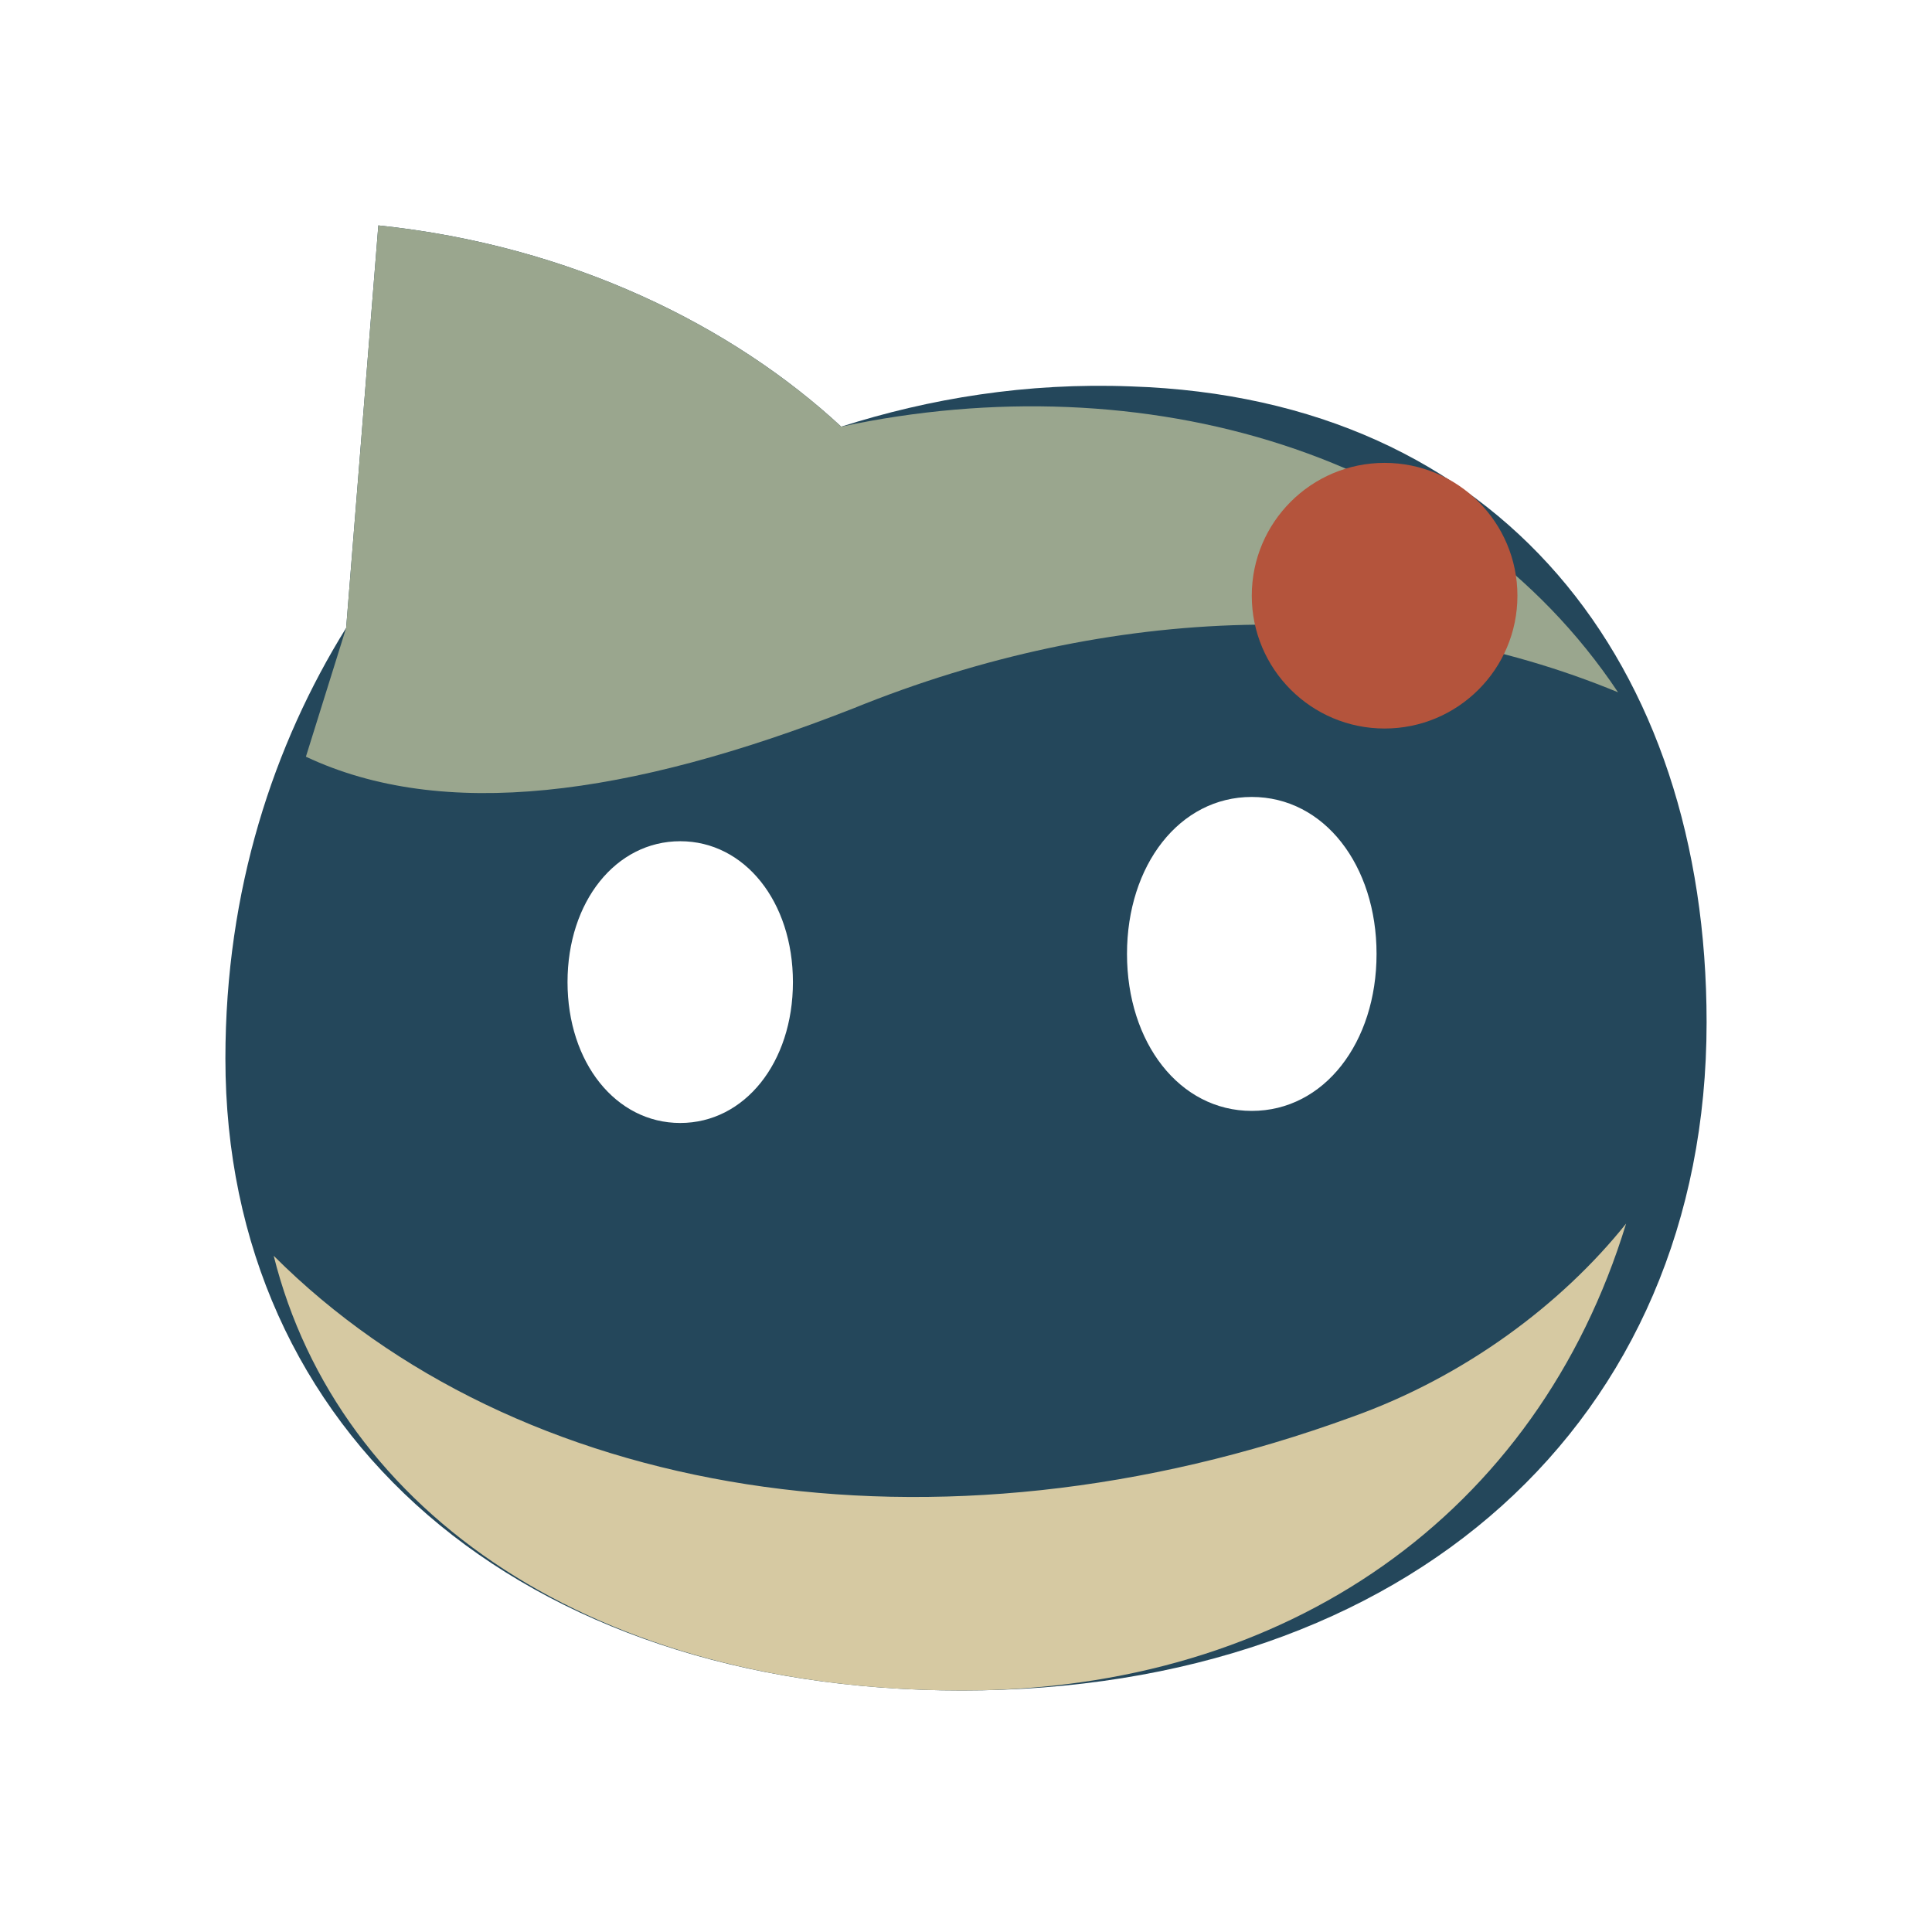
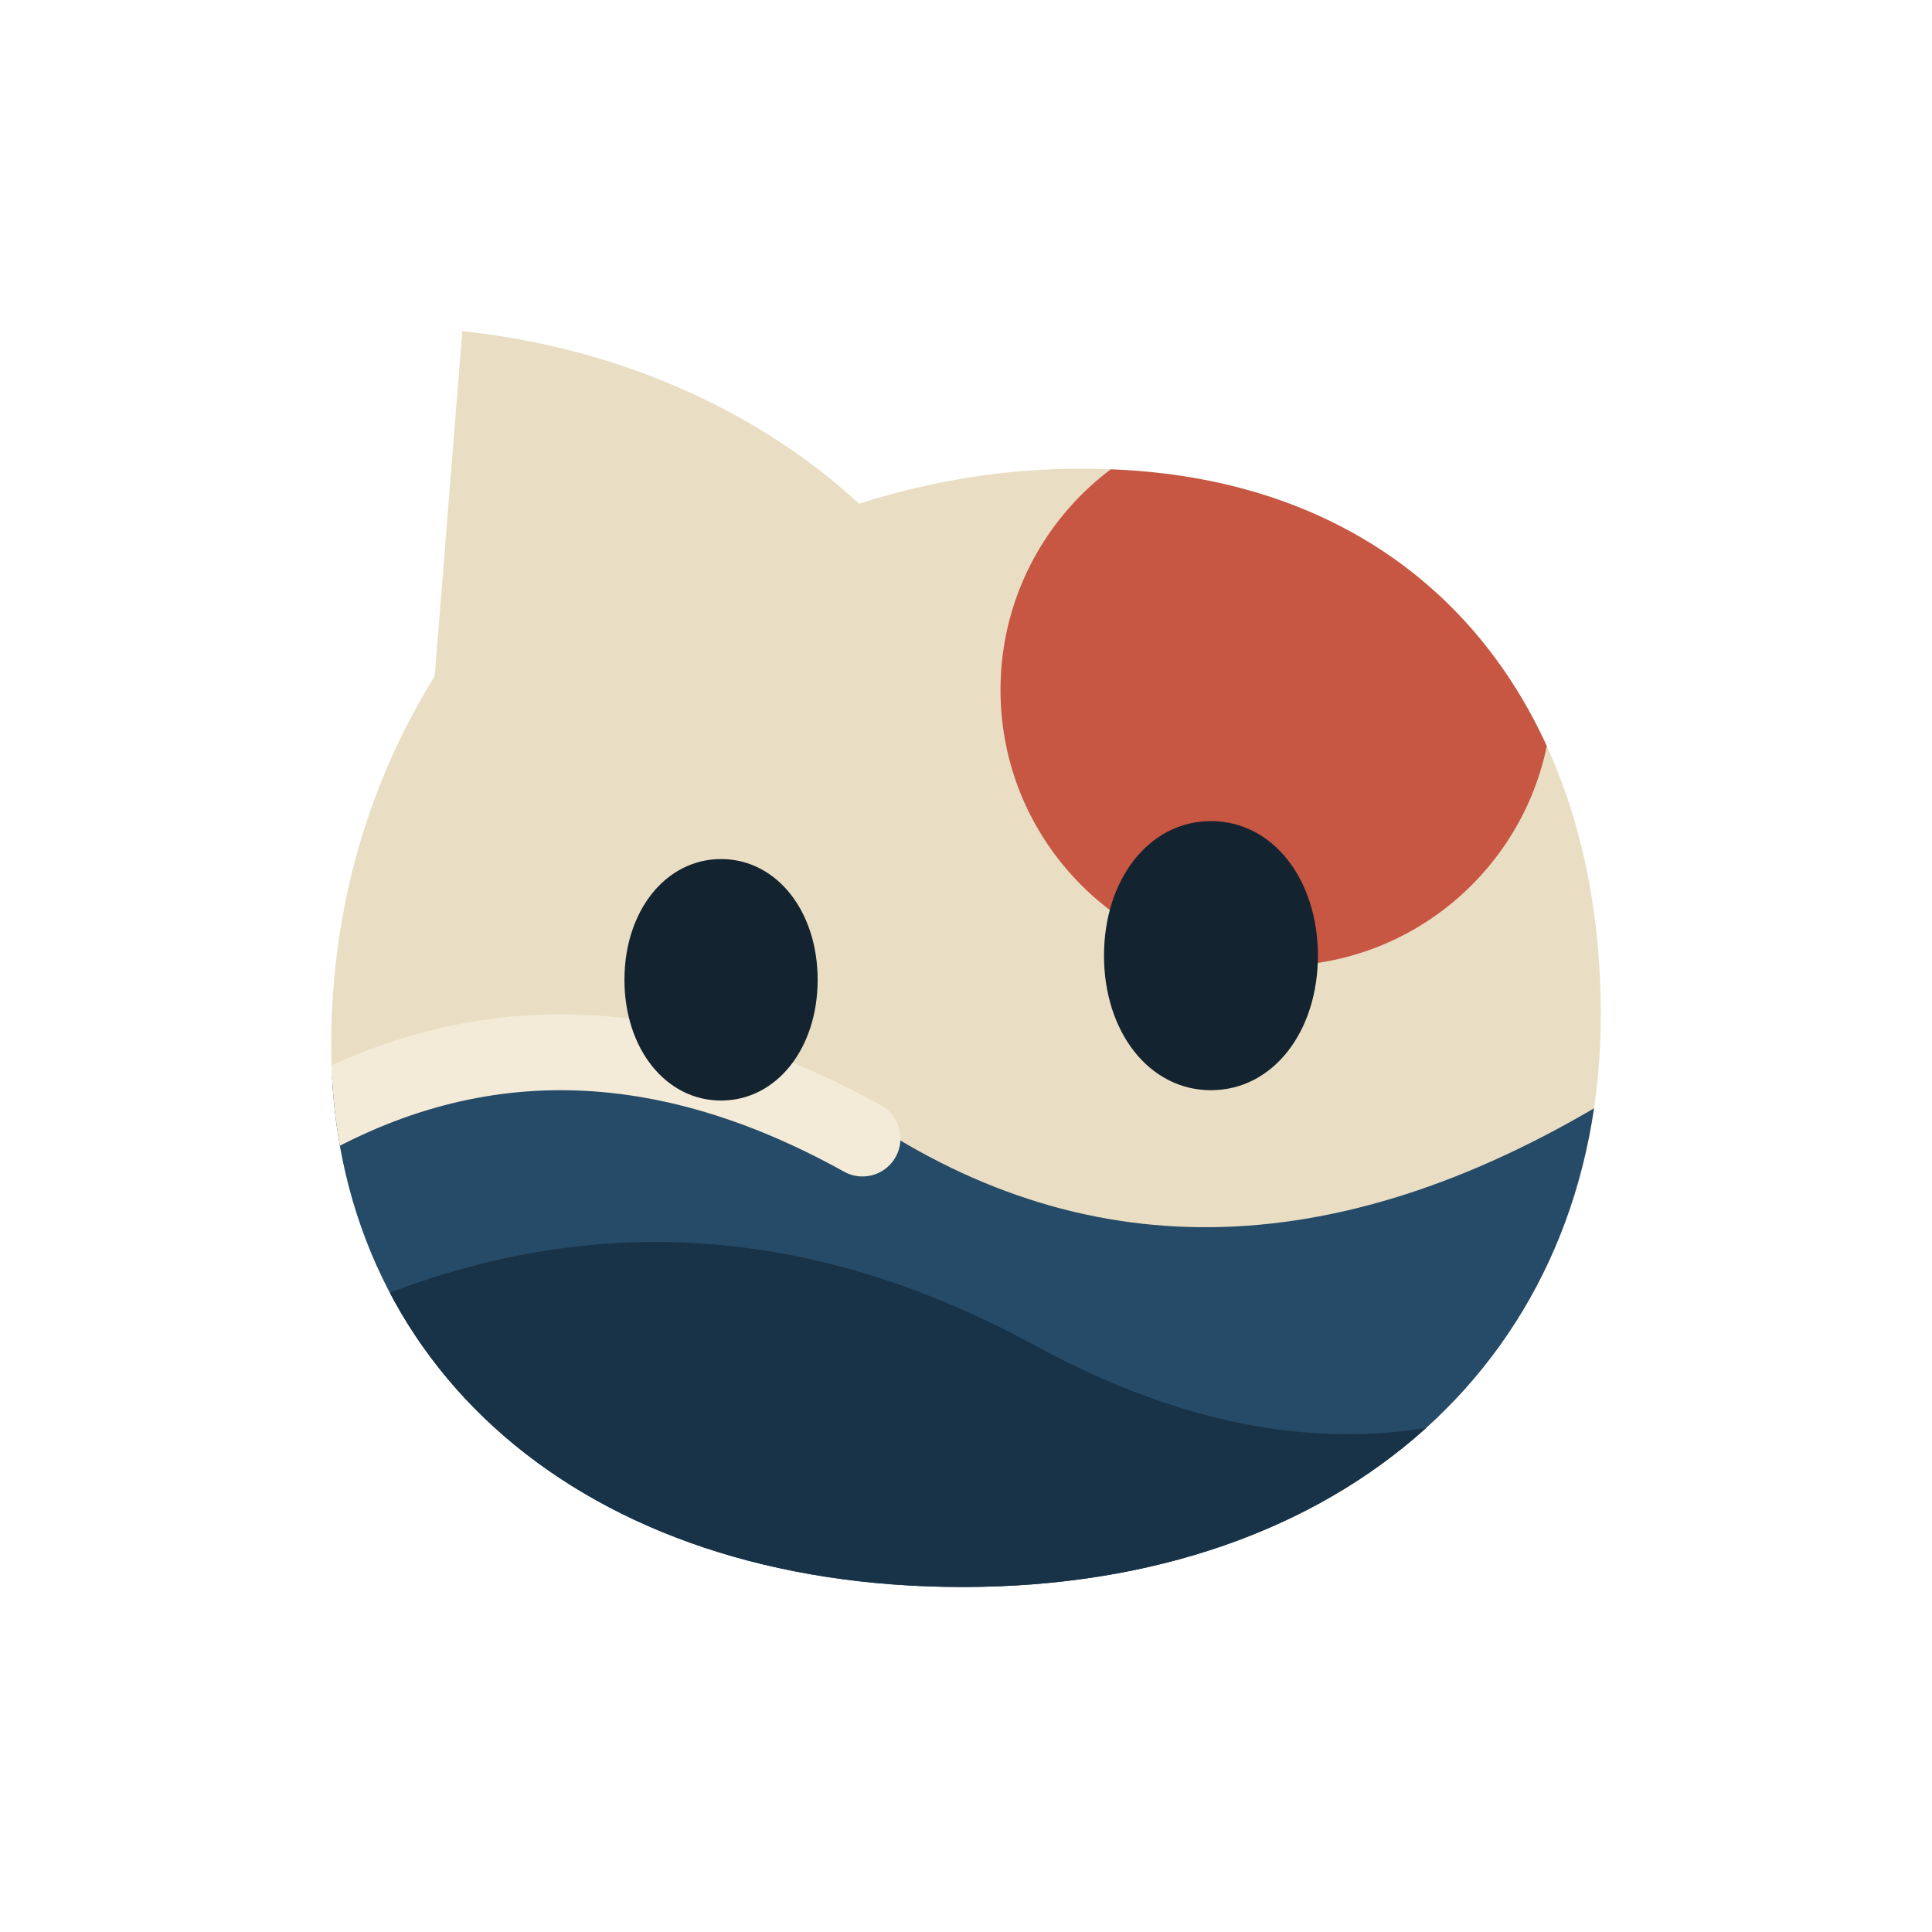
- <svg xmlns="http://www.w3.org/2000/svg" width="256" height="256" viewBox="0 0 24 24">
-   <path d="M4.7 2.8C7.1 3.05 9.1 4.05 10.45 5.3C11.55 4.95 12.75 4.75 14.05 4.8C18.65 4.95 21.2 8.25 21.2 12.7C21.2 17.65 17.5 21 11.95 21C6.45 21 2.8 17.8 2.8 13.15C2.8 11.05 3.4 9.25 4.3 7.8L4.7 2.8ZM8.45 10.45C7.65 10.45 7.05 11.2 7.05 12.2C7.05 13.2 7.65 13.95 8.45 13.95C9.25 13.95 9.85 13.2 9.85 12.2C9.85 11.2 9.25 10.45 8.45 10.45ZM15.55 9.9C14.65 9.9 14 10.75 14 11.85C14 12.95 14.65 13.8 15.55 13.8C16.45 13.8 17.1 12.95 17.1 11.85C17.1 10.75 16.45 9.9 15.55 9.9Z" fill="#24475b" fill-rule="evenodd" />
-   <path d="M4.7 2.8C7.1 3.05 9.1 4.05 10.45 5.3C14.2 4.5 18.1 5.6 20.1 8.6C17.2 7.4 13.8 7.5 10.6 8.8C7.8 9.9 5.5 10.2 3.8 9.4L4.3 7.8L4.7 2.8Z" fill="#9aa68e" />
-   <path d="M3.4 15.6C6.4 18.6 11.6 19.5 16.8 17.6C18.2 17.1 19.4 16.2 20.2 15.2C19.1 18.8 16.0 21 11.95 21C7.4 21 4.2 18.8 3.4 15.6Z" fill="#d6c9a2" />
-   <circle cx="17.2" cy="7.4" r="1.65" fill="#b4543c" />
+ <svg xmlns="http://www.w3.org/2000/svg" width="256" height="256" viewBox="-2 -2 28 28">
+   <defs>
+     <clipPath id="ukiyo">
+       <path d="M4.7 2.8C7.1 3.05 9.1 4.05 10.45 5.3C11.55 4.95 12.75 4.75 14.05 4.8C18.65 4.95 21.2 8.25 21.2 12.7C21.2 17.65 17.5 21 11.95 21C6.45 21 2.8 17.8 2.8 13.15C2.8 11.05 3.4 9.25 4.3 7.8L4.7 2.8Z" />
+     </clipPath>
+   </defs>
+   <g clip-path="url(#ukiyo)">
+     <rect width="24" height="24" fill="#e9dec3" />
+     <circle cx="16.5" cy="8" r="4" fill="#c75643" />
+     <path d="M1 14.5Q6 11.5 11 14.5T22 13.5V22H1Z" fill="#264b68" />
+     <path d="M2 17.5Q7.5 14.5 13 17.5T23 16.5V22H2Z" fill="#183247" />
+     <path d="M2 14.5Q6 12 10.5 14.5" fill="none" stroke="#f3ebd8" stroke-width="1.1" stroke-linecap="round" />
+   </g>
+   <g fill="#142330">
+     <path d="M8.45 10.45C7.65 10.45 7.05 11.2 7.05 12.2C7.05 13.2 7.65 13.95 8.45 13.95C9.25 13.95 9.85 13.2 9.85 12.2C9.85 11.2 9.25 10.45 8.45 10.45Z" />
+     <path d="M15.55 9.9C14.65 9.9 14 10.75 14 11.85C14 12.95 14.65 13.8 15.55 13.8C16.45 13.8 17.1 12.95 17.1 11.85C17.1 10.75 16.45 9.9 15.55 9.9Z" />
+   </g>
</svg>
